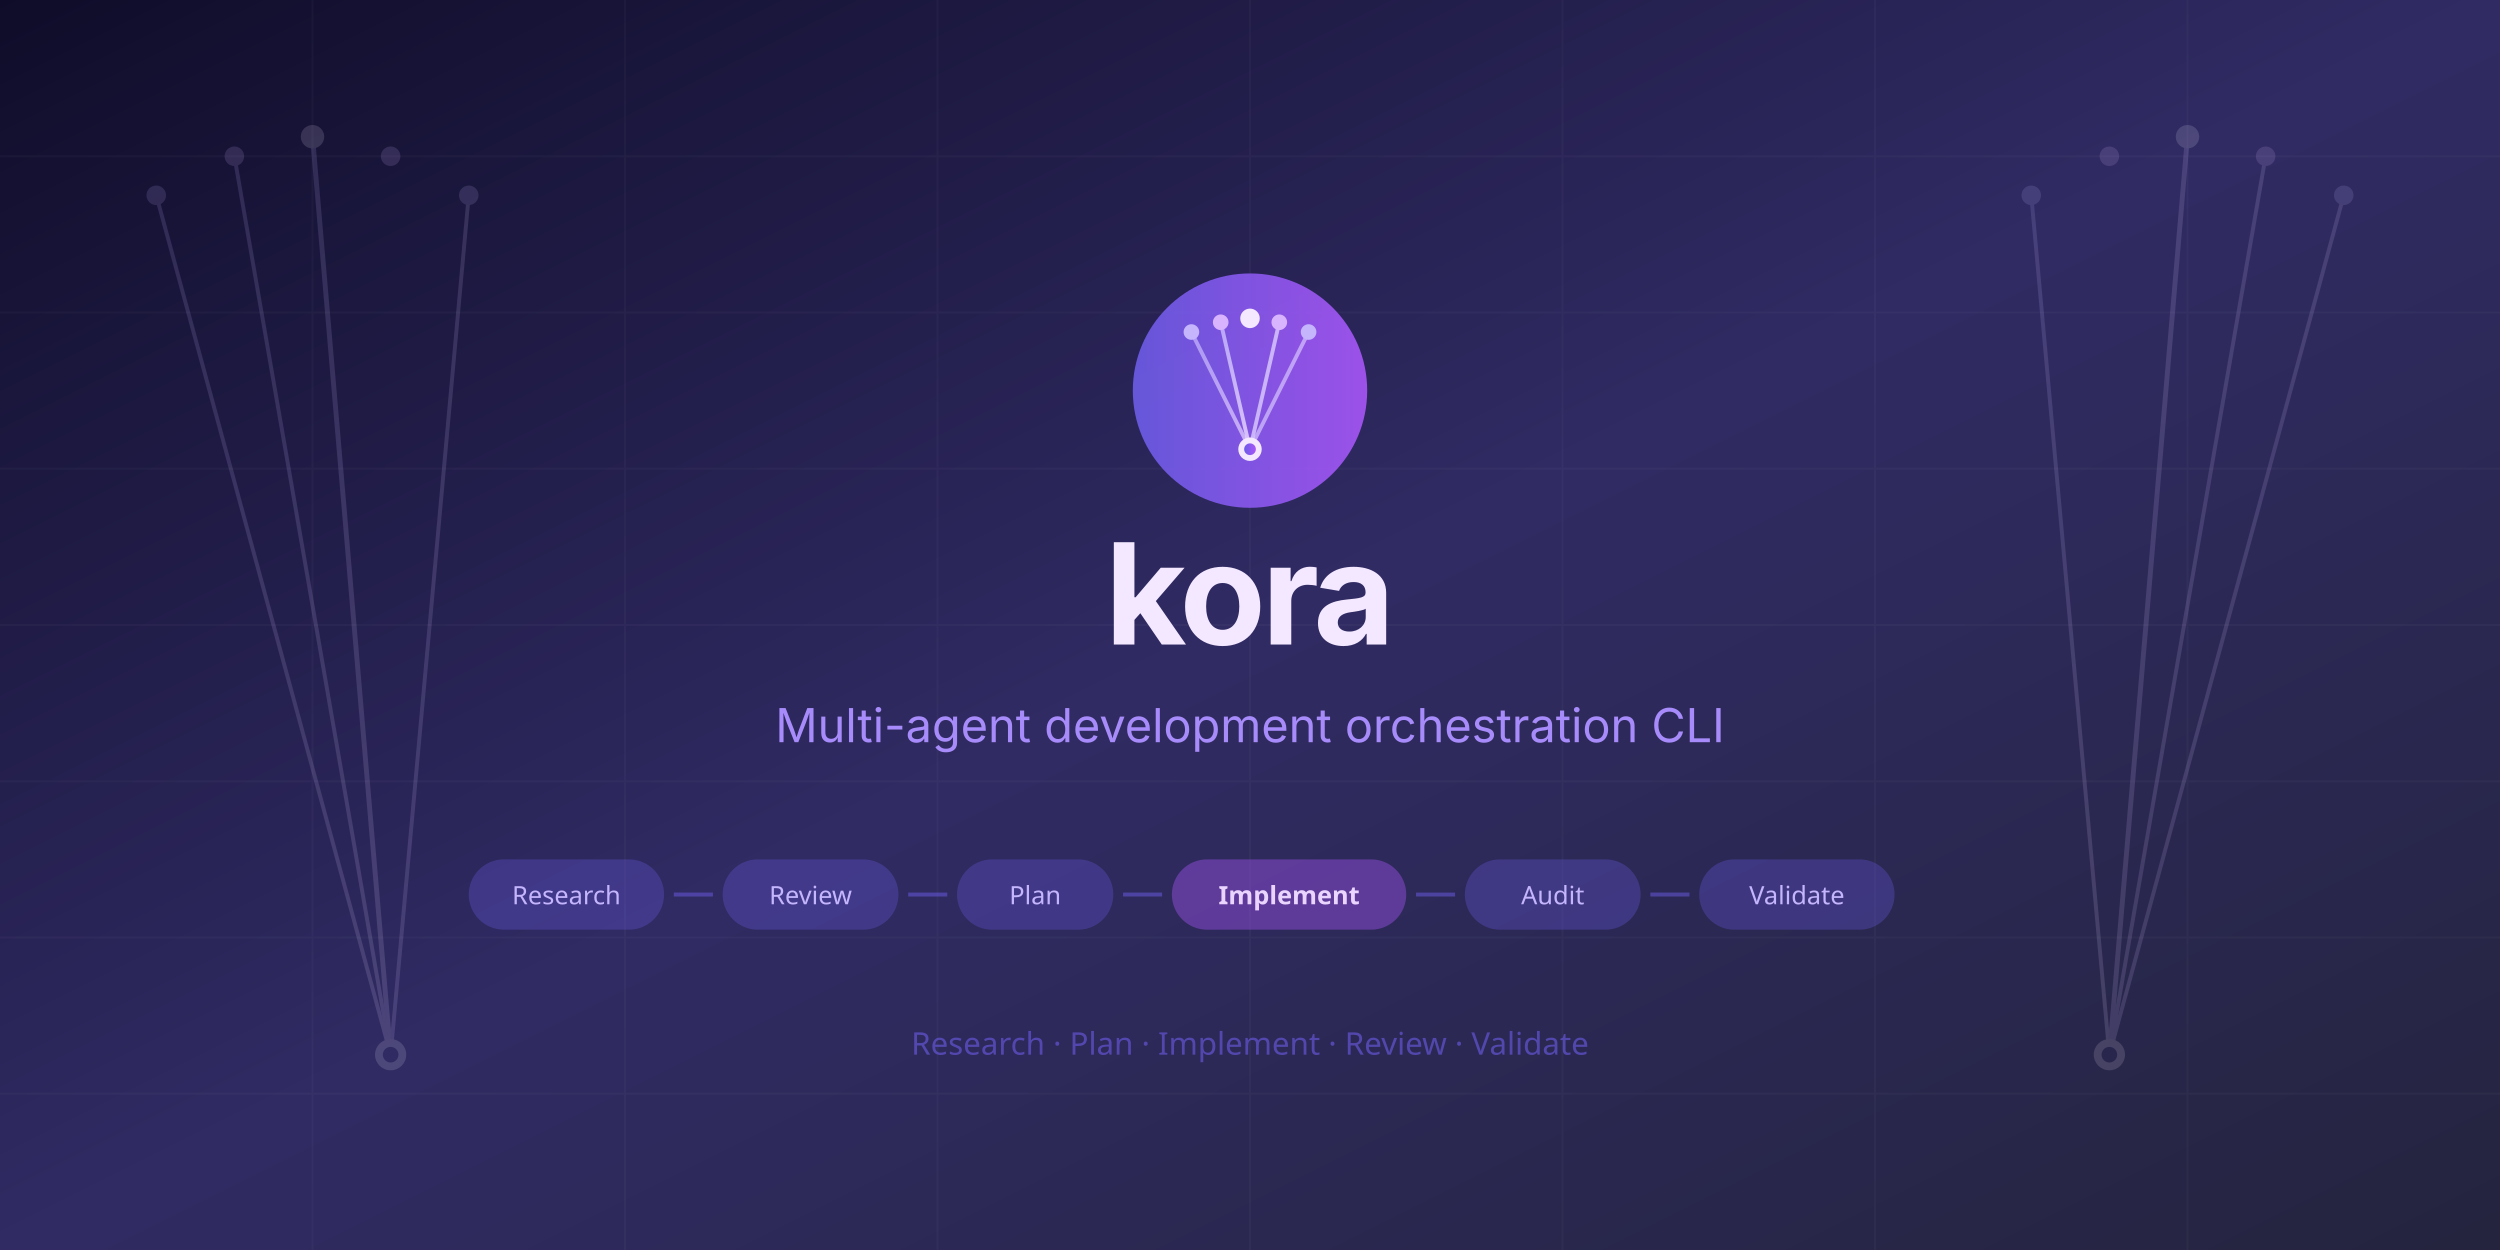
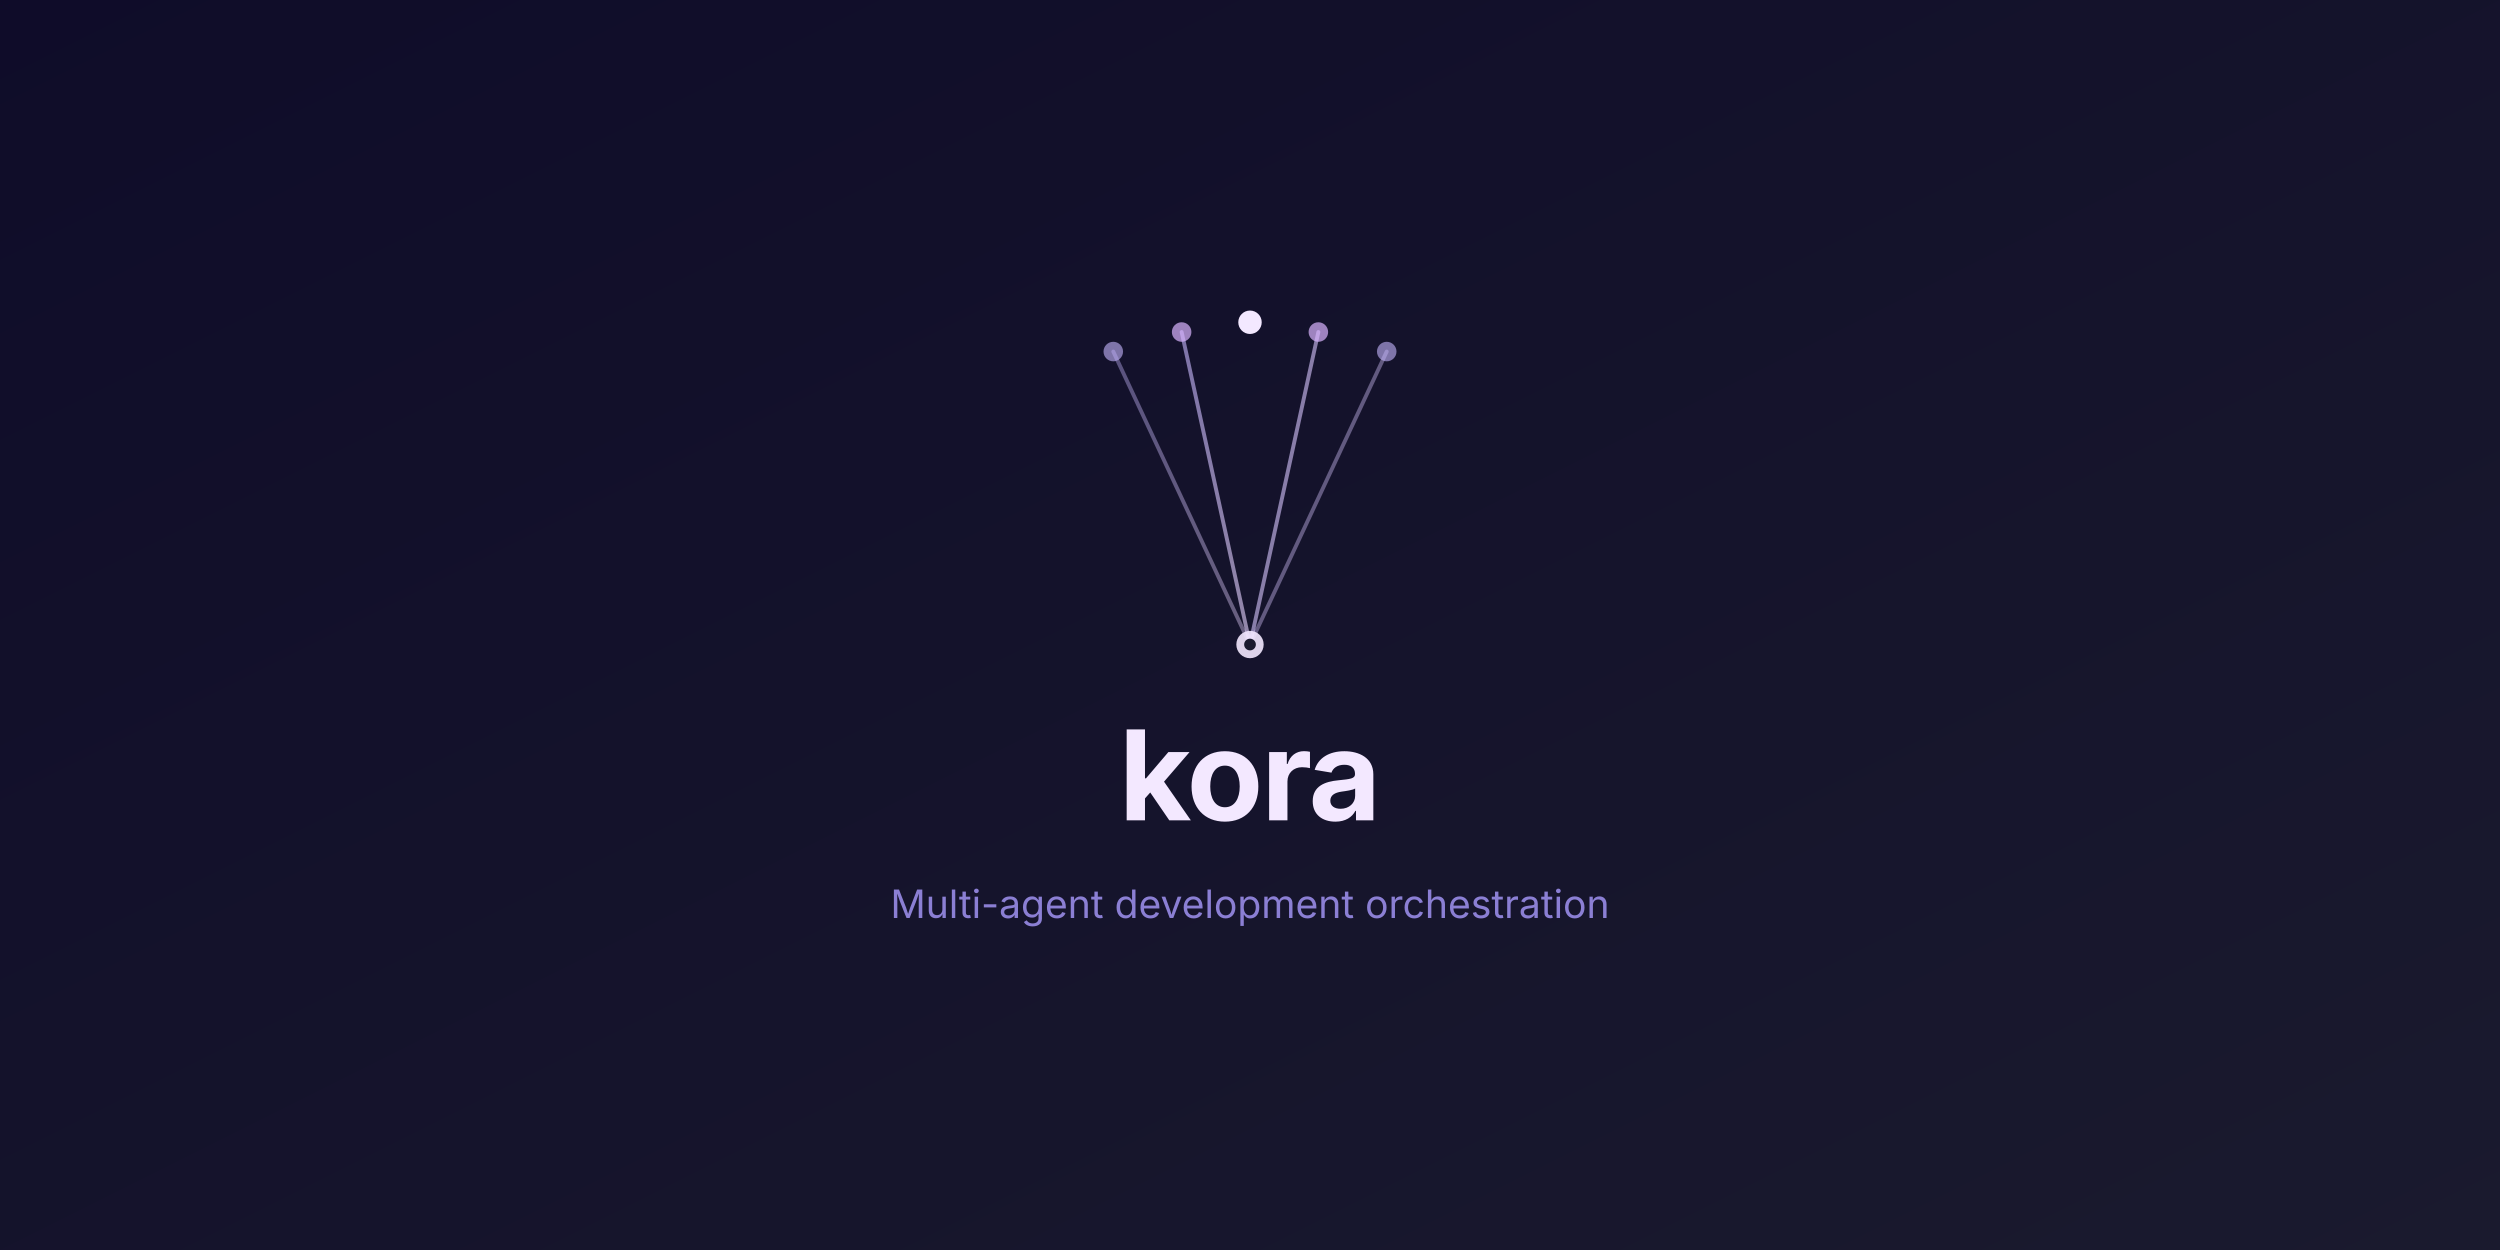
<svg xmlns="http://www.w3.org/2000/svg" viewBox="0 0 1280 640" fill="none">
  <defs>
    <linearGradient id="bg" x1="0%" y1="0%" x2="100%" y2="100%">
      <stop offset="0%" style="stop-color:#0f0c29" />
-       <stop offset="50%" style="stop-color:#302b63" />
-       <stop offset="100%" style="stop-color:#24243e" />
+       <stop offset="100%" style="stop-color:#1a1a2e" />
    </linearGradient>
-     <linearGradient id="accent" x1="0%" y1="0%" x2="100%" y2="0%">
+     <linearGradient id="accent" x1="0%" y1="0%" x2="100%" y2="100%">
      <stop offset="0%" style="stop-color:#6C5CE7" />
      <stop offset="100%" style="stop-color:#A855F7" />
    </linearGradient>
    <linearGradient id="glow" x1="0%" y1="0%" x2="100%" y2="100%">
      <stop offset="0%" style="stop-color:#C4B5FD" />
      <stop offset="100%" style="stop-color:#E9D5FF" />
    </linearGradient>
  </defs>
  <rect width="1280" height="640" fill="url(#bg)" />
-   <g opacity="0.03" stroke="#fff" stroke-width="1">
-     <line x1="0" y1="80" x2="1280" y2="80" />
-     <line x1="0" y1="160" x2="1280" y2="160" />
-     <line x1="0" y1="240" x2="1280" y2="240" />
-     <line x1="0" y1="320" x2="1280" y2="320" />
-     <line x1="0" y1="400" x2="1280" y2="400" />
-     <line x1="0" y1="480" x2="1280" y2="480" />
-     <line x1="0" y1="560" x2="1280" y2="560" />
-     <line x1="160" y1="0" x2="160" y2="640" />
-     <line x1="320" y1="0" x2="320" y2="640" />
-     <line x1="480" y1="0" x2="480" y2="640" />
-     <line x1="640" y1="0" x2="640" y2="640" />
-     <line x1="800" y1="0" x2="800" y2="640" />
-     <line x1="960" y1="0" x2="960" y2="640" />
-     <line x1="1120" y1="0" x2="1120" y2="640" />
-   </g>
-   <g opacity="0.15">
-     <line x1="80" y1="100" x2="200" y2="540" stroke="url(#glow)" stroke-width="2" stroke-linecap="round" />
-     <line x1="120" y1="80" x2="200" y2="540" stroke="url(#glow)" stroke-width="2" stroke-linecap="round" />
-     <line x1="160" y1="70" x2="200" y2="540" stroke="url(#glow)" stroke-width="2.5" stroke-linecap="round" />
-     <line x1="200" y1="80" x2="200" y2="540" stroke="url(#glow)" stroke-width="2" stroke-linecap="round" />
-     <line x1="240" y1="100" x2="200" y2="540" stroke="url(#glow)" stroke-width="2" stroke-linecap="round" />
-     <circle cx="80" cy="100" r="5" fill="#C4B5FD" />
-     <circle cx="120" cy="80" r="5" fill="#D8B4FE" />
-     <circle cx="160" cy="70" r="6" fill="#F3E8FF" />
-     <circle cx="200" cy="80" r="5" fill="#D8B4FE" />
-     <circle cx="240" cy="100" r="5" fill="#C4B5FD" />
-     <circle cx="200" cy="540" r="8" fill="#F3E8FF" />
-     <circle cx="200" cy="540" r="4" fill="#302b63" />
-   </g>
-   <circle cx="640" cy="200" r="60" fill="url(#accent)" opacity="0.9" />
-   <line x1="610" y1="170" x2="640" y2="230" stroke="url(#glow)" stroke-width="2" stroke-linecap="round" opacity="0.7" />
-   <line x1="625" y1="165" x2="640" y2="230" stroke="url(#glow)" stroke-width="2" stroke-linecap="round" opacity="0.85" />
-   <line x1="640" y1="163" x2="640" y2="230" stroke="url(#glow)" stroke-width="2.5" stroke-linecap="round" />
-   <line x1="655" y1="165" x2="640" y2="230" stroke="url(#glow)" stroke-width="2" stroke-linecap="round" opacity="0.85" />
-   <line x1="670" y1="170" x2="640" y2="230" stroke="url(#glow)" stroke-width="2" stroke-linecap="round" opacity="0.7" />
-   <circle cx="610" cy="170" r="4" fill="#C4B5FD" />
-   <circle cx="625" cy="165" r="4" fill="#D8B4FE" />
-   <circle cx="640" cy="163" r="5" fill="#F3E8FF" />
-   <circle cx="655" cy="165" r="4" fill="#D8B4FE" />
-   <circle cx="670" cy="170" r="4" fill="#C4B5FD" />
-   <circle cx="640" cy="230" r="6" fill="#F3E8FF" />
-   <circle cx="640" cy="230" r="3" fill="url(#accent)" />
-   <text x="640" y="330" text-anchor="middle" fill="#F3E8FF" font-family="system-ui, -apple-system, sans-serif" font-size="72" font-weight="700" letter-spacing="-2">kora</text>
-   <text x="640" y="380" text-anchor="middle" fill="#A78BFA" font-family="system-ui, -apple-system, sans-serif" font-size="24" font-weight="400">Multi-agent development orchestration CLI</text>
-   <g transform="translate(240, 440)">
-     <rect x="0" y="0" width="100" height="36" rx="18" fill="#6C5CE7" opacity="0.3" />
-     <text x="50" y="23" text-anchor="middle" fill="#C4B5FD" font-family="system-ui, sans-serif" font-size="13" font-weight="500">Research</text>
-     <line x1="105" y1="18" x2="125" y2="18" stroke="#6C5CE7" stroke-width="2" opacity="0.5" />
-     <rect x="130" y="0" width="90" height="36" rx="18" fill="#6C5CE7" opacity="0.3" />
-     <text x="175" y="23" text-anchor="middle" fill="#C4B5FD" font-family="system-ui, sans-serif" font-size="13" font-weight="500">Review</text>
-     <line x1="225" y1="18" x2="245" y2="18" stroke="#6C5CE7" stroke-width="2" opacity="0.5" />
-     <rect x="250" y="0" width="80" height="36" rx="18" fill="#6C5CE7" opacity="0.3" />
-     <text x="290" y="23" text-anchor="middle" fill="#C4B5FD" font-family="system-ui, sans-serif" font-size="13" font-weight="500">Plan</text>
-     <line x1="335" y1="18" x2="355" y2="18" stroke="#6C5CE7" stroke-width="2" opacity="0.5" />
-     <rect x="360" y="0" width="120" height="36" rx="18" fill="#A855F7" opacity="0.4" />
-     <text x="420" y="23" text-anchor="middle" fill="#E9D5FF" font-family="system-ui, sans-serif" font-size="13" font-weight="600">Implement</text>
-     <line x1="485" y1="18" x2="505" y2="18" stroke="#6C5CE7" stroke-width="2" opacity="0.5" />
-     <rect x="510" y="0" width="90" height="36" rx="18" fill="#6C5CE7" opacity="0.3" />
-     <text x="555" y="23" text-anchor="middle" fill="#C4B5FD" font-family="system-ui, sans-serif" font-size="13" font-weight="500">Audit</text>
-     <line x1="605" y1="18" x2="625" y2="18" stroke="#6C5CE7" stroke-width="2" opacity="0.5" />
-     <rect x="630" y="0" width="100" height="36" rx="18" fill="#6C5CE7" opacity="0.3" />
-     <text x="680" y="23" text-anchor="middle" fill="#C4B5FD" font-family="system-ui, sans-serif" font-size="13" font-weight="500">Validate</text>
-   </g>
-   <text x="640" y="540" text-anchor="middle" fill="#6C5CE7" font-family="system-ui, sans-serif" font-size="16" font-weight="400" opacity="0.6">Research · Plan · Implement · Review · Validate</text>
-   <g opacity="0.15">
-     <line x1="1040" y1="100" x2="1080" y2="540" stroke="url(#glow)" stroke-width="2" stroke-linecap="round" />
-     <line x1="1080" y1="80" x2="1080" y2="540" stroke="url(#glow)" stroke-width="2" stroke-linecap="round" />
-     <line x1="1120" y1="70" x2="1080" y2="540" stroke="url(#glow)" stroke-width="2.5" stroke-linecap="round" />
-     <line x1="1160" y1="80" x2="1080" y2="540" stroke="url(#glow)" stroke-width="2" stroke-linecap="round" />
-     <line x1="1200" y1="100" x2="1080" y2="540" stroke="url(#glow)" stroke-width="2" stroke-linecap="round" />
-     <circle cx="1040" cy="100" r="5" fill="#C4B5FD" />
-     <circle cx="1080" cy="80" r="5" fill="#D8B4FE" />
-     <circle cx="1120" cy="70" r="6" fill="#F3E8FF" />
-     <circle cx="1160" cy="80" r="5" fill="#D8B4FE" />
-     <circle cx="1200" cy="100" r="5" fill="#C4B5FD" />
-     <circle cx="1080" cy="540" r="8" fill="#F3E8FF" />
-     <circle cx="1080" cy="540" r="4" fill="#302b63" />
-   </g>
+   <line x1="570" y1="180" x2="640" y2="330" stroke="url(#glow)" stroke-width="2" stroke-linecap="round" opacity="0.4" />
+   <line x1="605" y1="170" x2="640" y2="330" stroke="url(#glow)" stroke-width="2" stroke-linecap="round" opacity="0.6" />
+   <line x1="640" y1="165" x2="640" y2="330" stroke="url(#glow)" stroke-width="2.5" stroke-linecap="round" opacity="0.8" />
+   <line x1="675" y1="170" x2="640" y2="330" stroke="url(#glow)" stroke-width="2" stroke-linecap="round" opacity="0.6" />
+   <line x1="710" y1="180" x2="640" y2="330" stroke="url(#glow)" stroke-width="2" stroke-linecap="round" opacity="0.4" />
+   <circle cx="570" cy="180" r="5" fill="#C4B5FD" opacity="0.6" />
+   <circle cx="605" cy="170" r="5" fill="#D8B4FE" opacity="0.7" />
+   <circle cx="640" cy="165" r="6" fill="#F3E8FF" />
+   <circle cx="675" cy="170" r="5" fill="#D8B4FE" opacity="0.7" />
+   <circle cx="710" cy="180" r="5" fill="#C4B5FD" opacity="0.6" />
+   <circle cx="640" cy="330" r="7" fill="#F3E8FF" opacity="0.9" />
+   <circle cx="640" cy="330" r="3" fill="#1a1a2e" />
+   <text x="640" y="420" text-anchor="middle" fill="#F3E8FF" font-family="system-ui, -apple-system, sans-serif" font-size="64" font-weight="700" letter-spacing="-1">kora</text>
+   <text x="640" y="470" text-anchor="middle" fill="#8B7FD4" font-family="system-ui, -apple-system, sans-serif" font-size="20" font-weight="400">Multi-agent development orchestration</text>
</svg>
